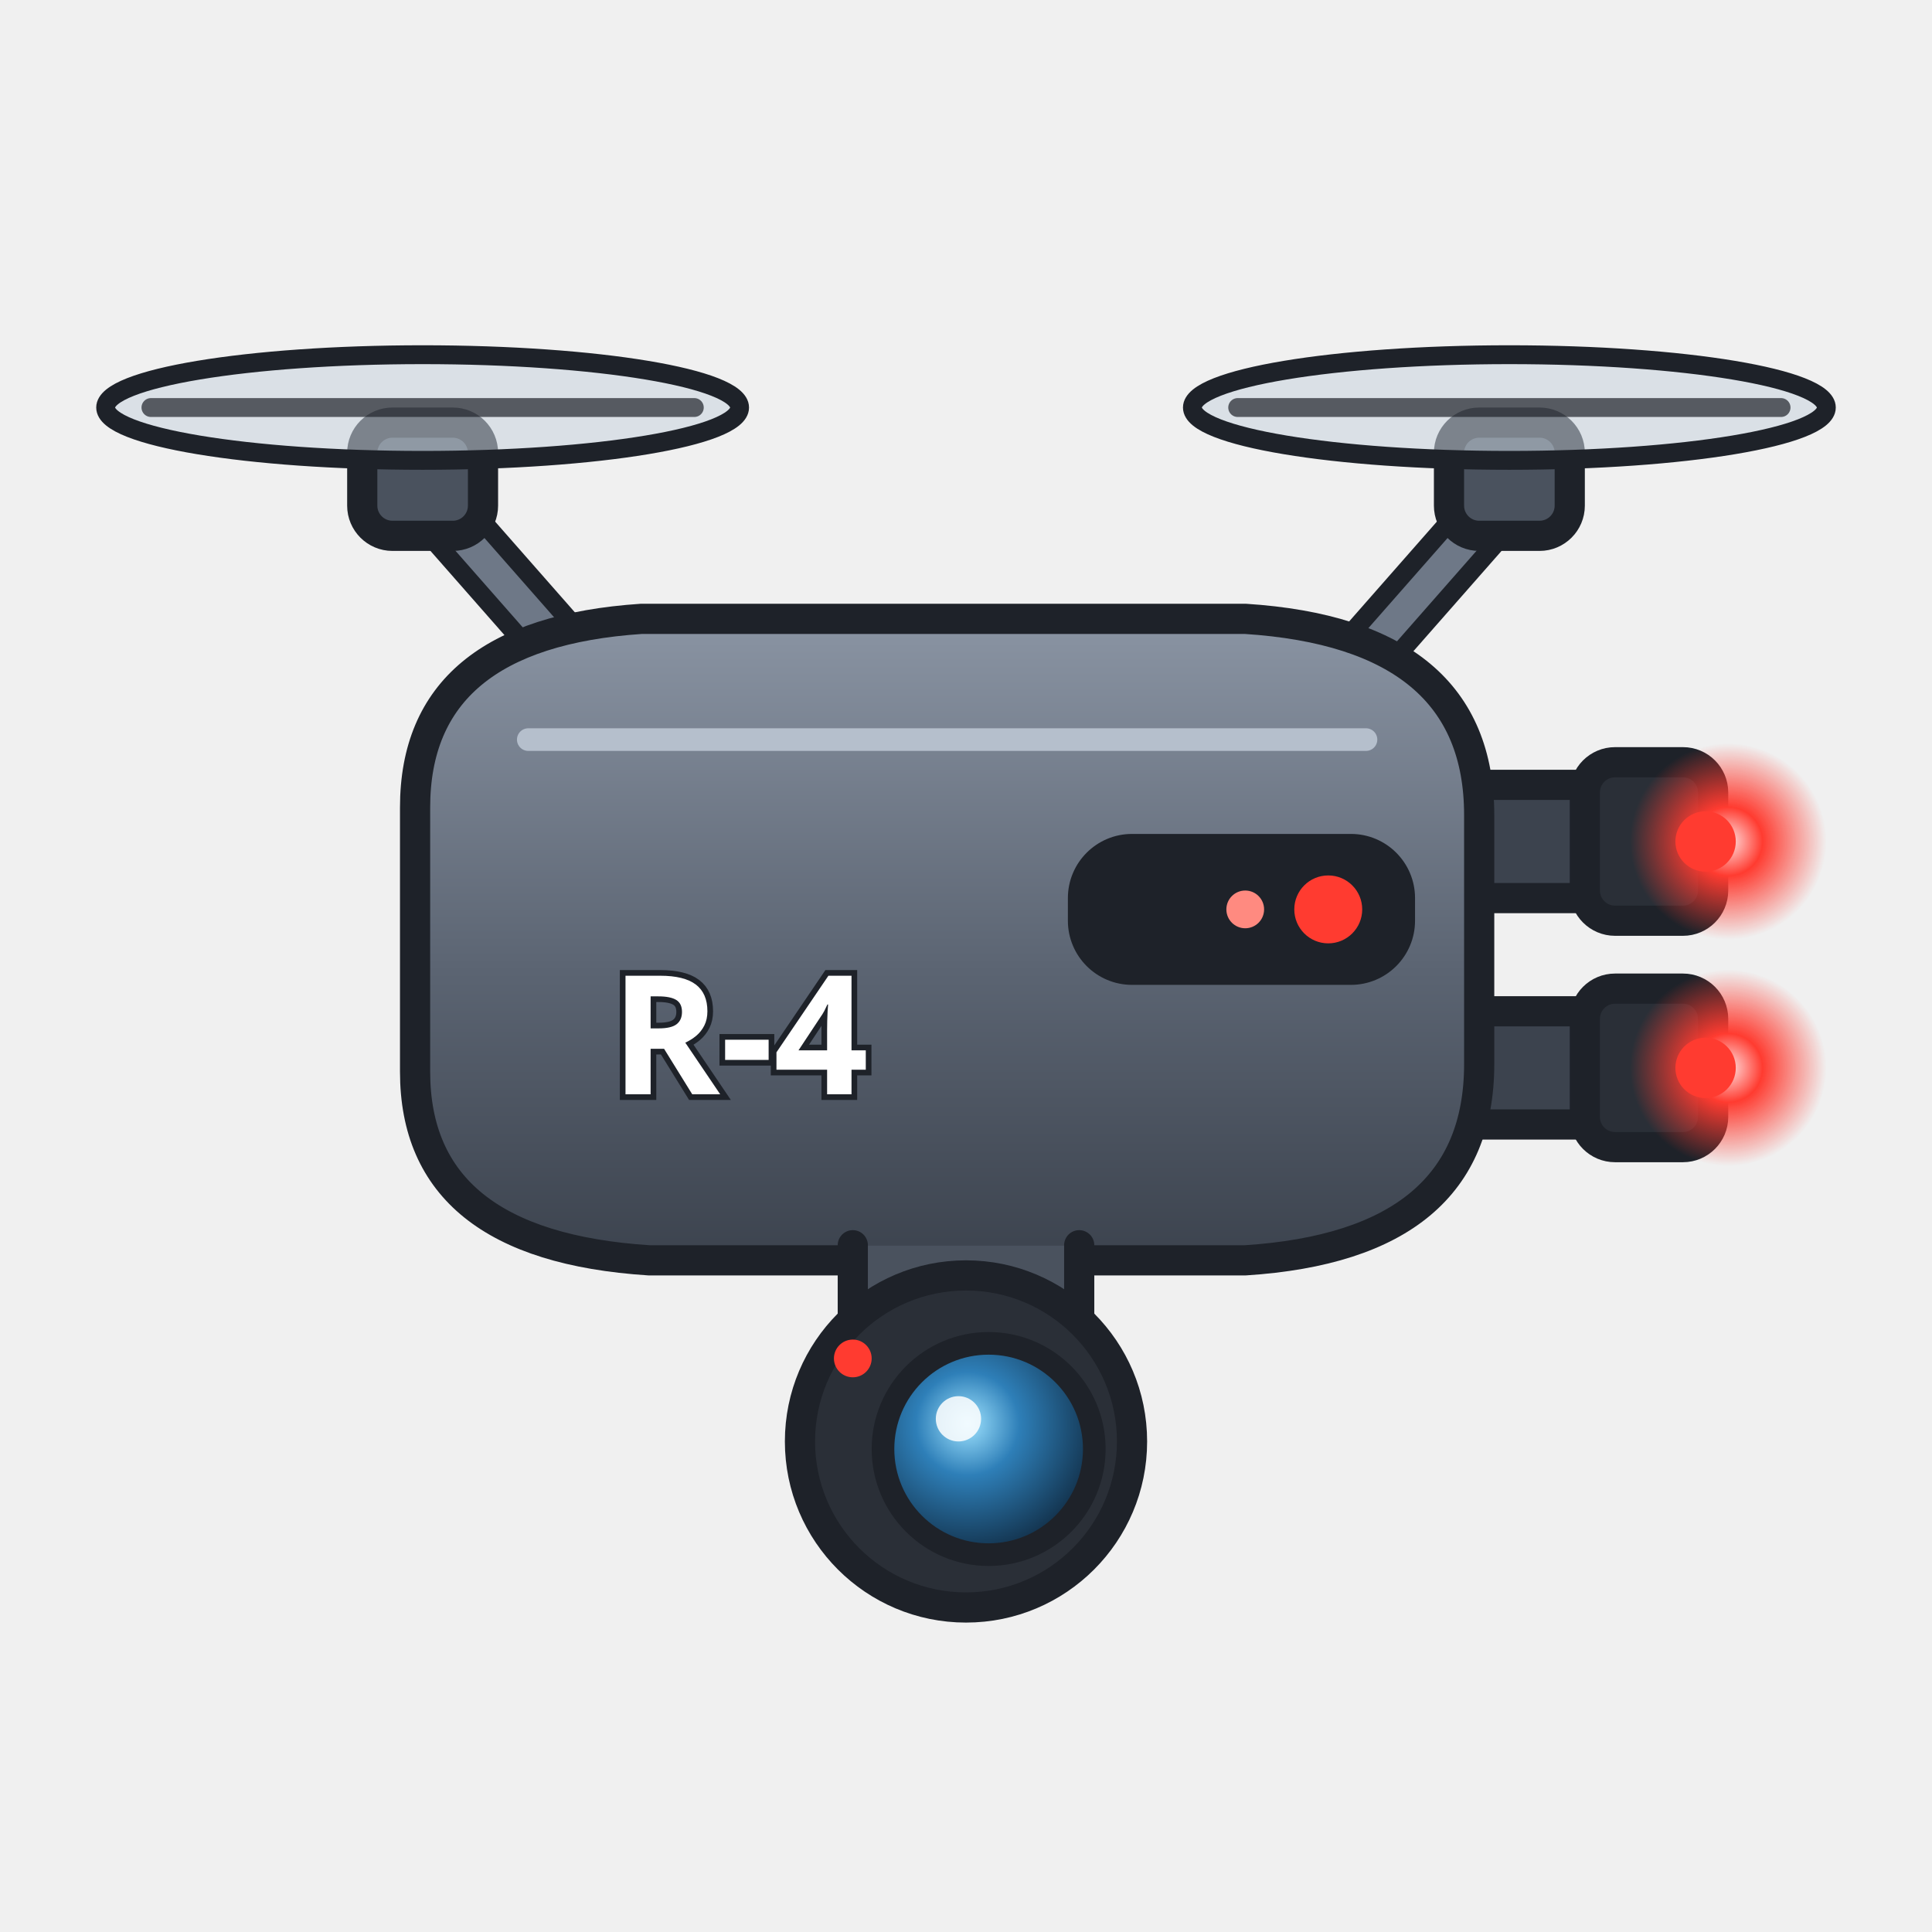
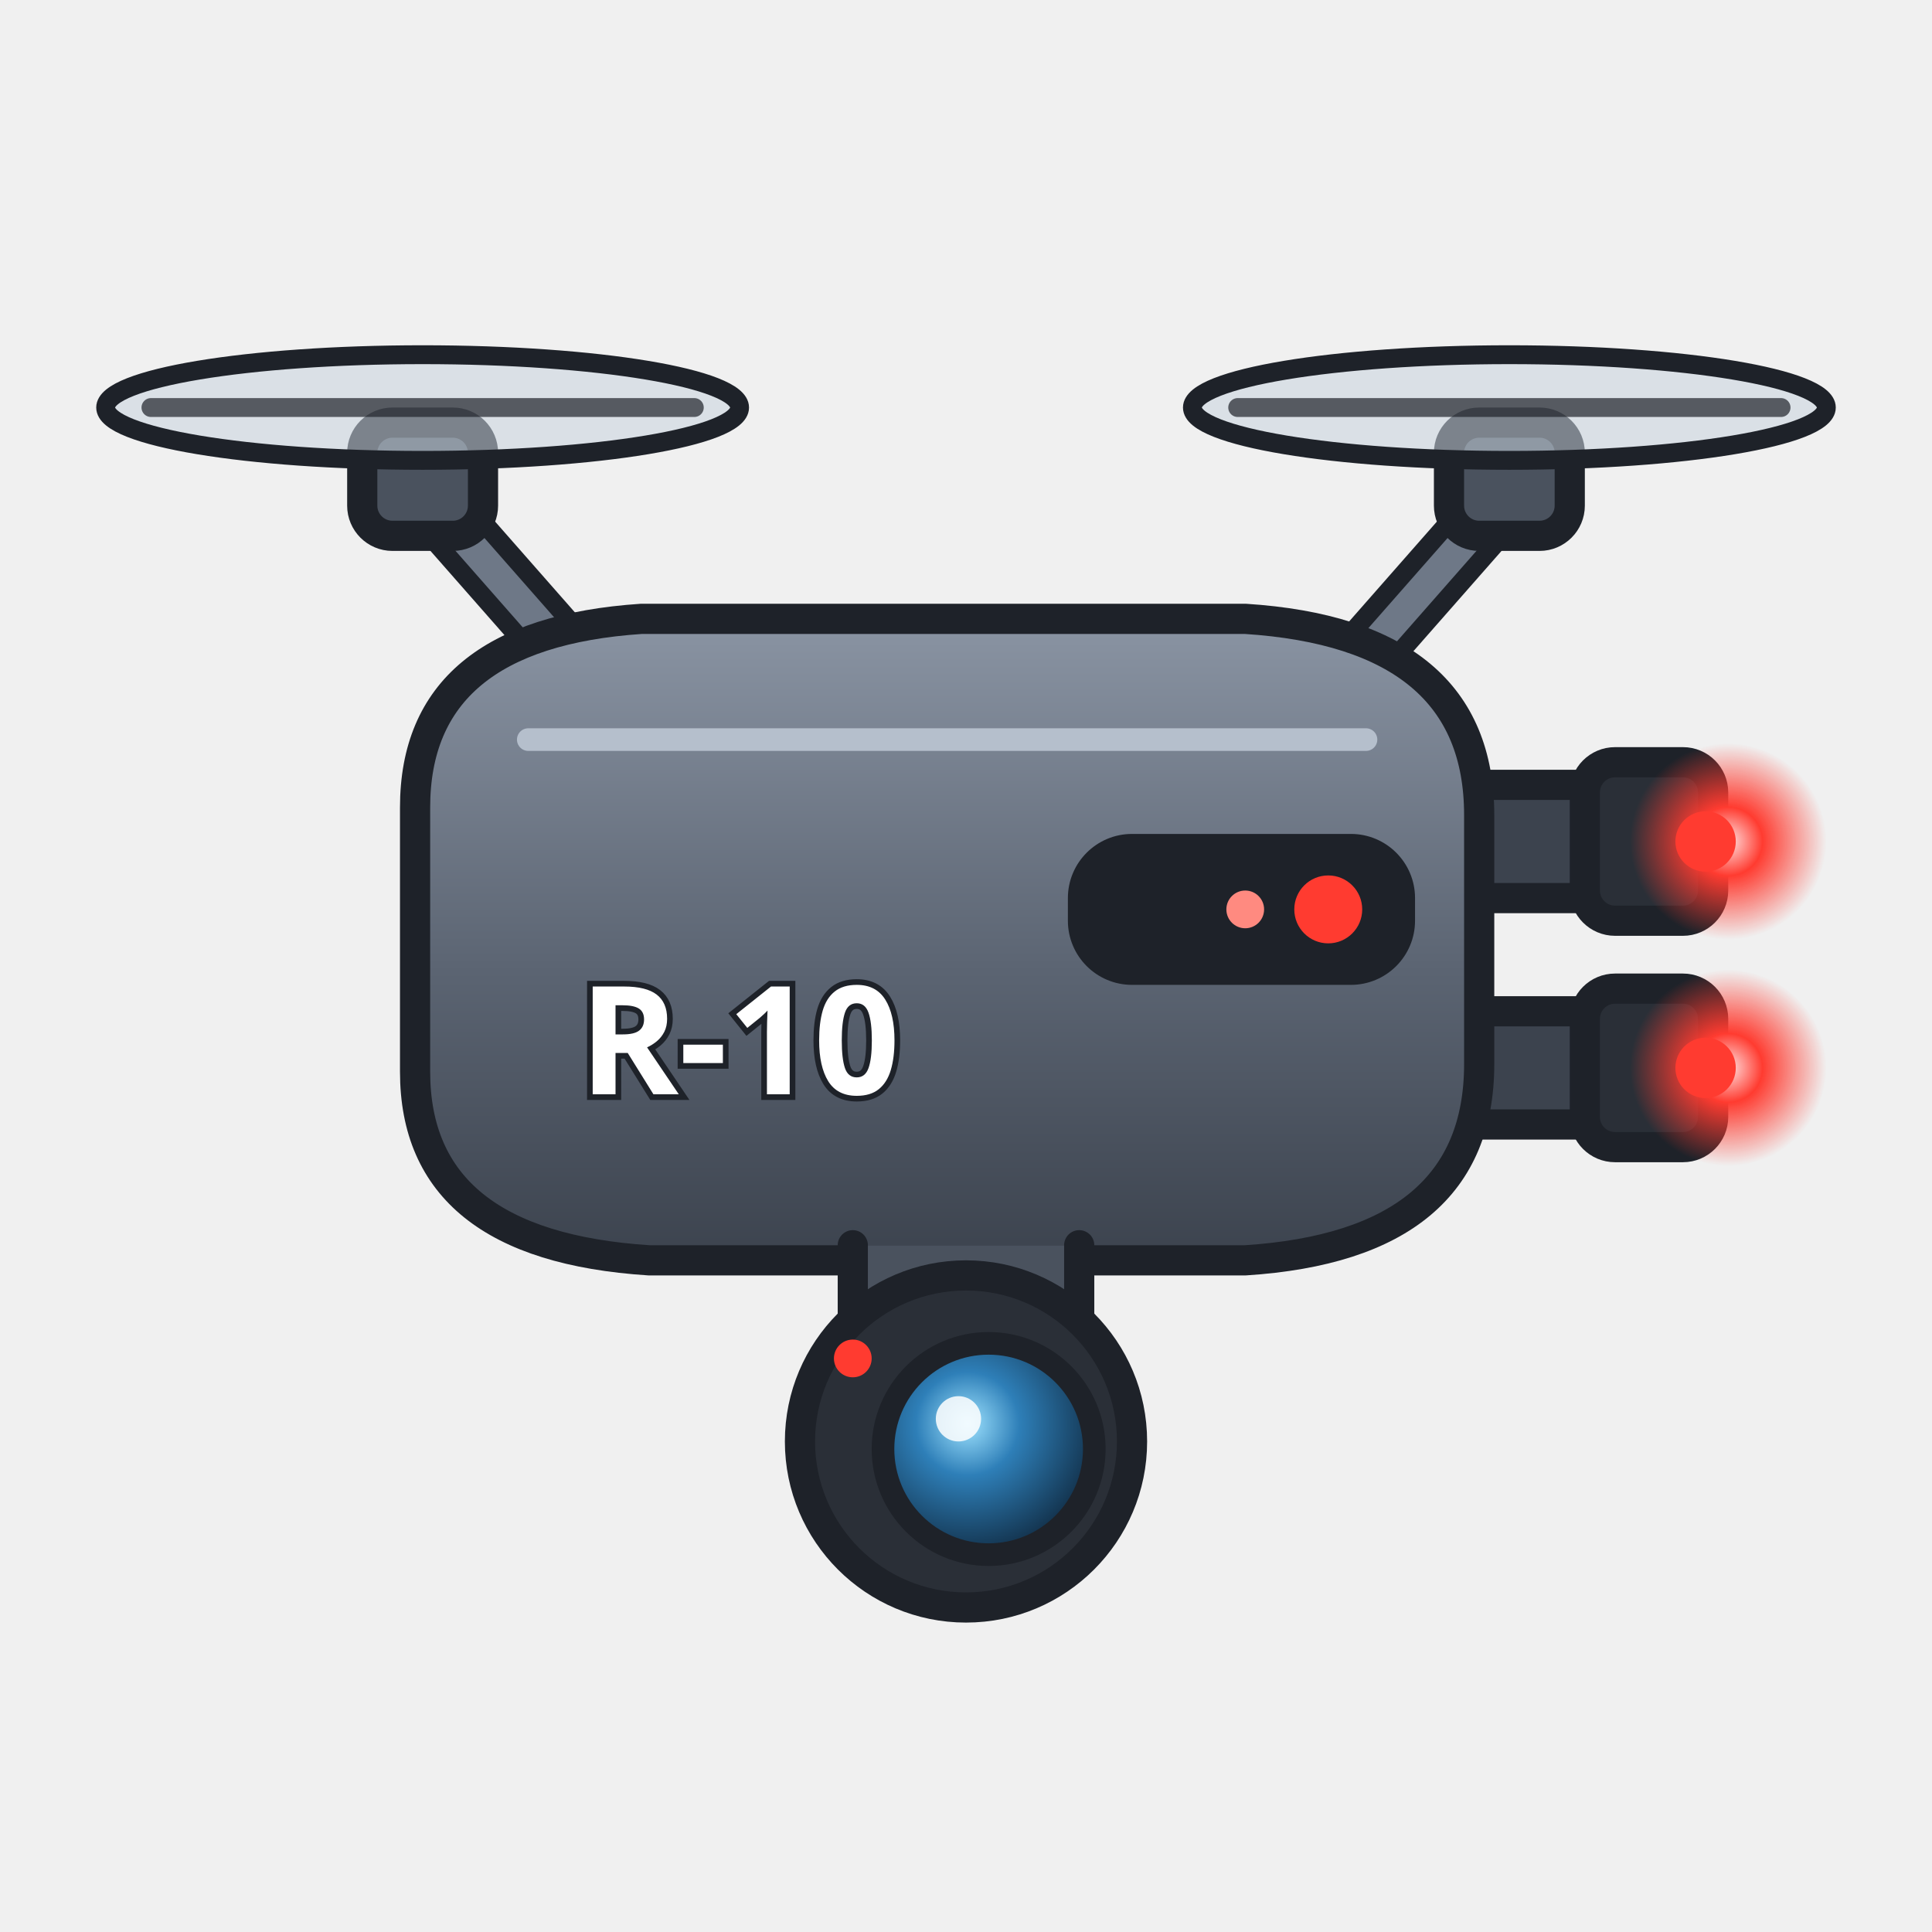
<svg xmlns="http://www.w3.org/2000/svg" width="512" height="512" viewBox="0 0 512 512">
  <defs>
    <linearGradient id="hull" x1="0" y1="0" x2="0" y2="1">
      <stop offset="0" stop-color="#8A94A3" />
      <stop offset="0.55" stop-color="#5B6472" />
      <stop offset="1" stop-color="#3C434E" />
    </linearGradient>
    <radialGradient id="lens" cx="0.4" cy="0.38" r="0.7">
      <stop offset="0" stop-color="#9FE3FF" />
      <stop offset="0.35" stop-color="#2E7FB8" />
      <stop offset="1" stop-color="#0D2236" />
    </radialGradient>
    <radialGradient id="glow" cx="0.5" cy="0.5" r="0.5">
      <stop offset="0" stop-color="#FFE3E3" />
      <stop offset="0.35" stop-color="#FF3B30" />
      <stop offset="1" stop-color="#FF3B30" stop-opacity="0" />
    </radialGradient>
  </defs>
  <g stroke="#1E2229" stroke-width="8" stroke-linejoin="round" stroke-linecap="round">
    <path d="M170 196 L112 130 M342 196 L400 130" fill="none" stroke-width="18" />
    <path d="M170 196 L112 130 M342 196 L400 130" fill="none" stroke="#6E7887" stroke-width="8" />
    <rect x="96" y="112" width="32" height="30" rx="8" fill="#4A525E" />
    <rect x="384" y="112" width="32" height="30" rx="8" fill="#4A525E" />
    <ellipse cx="112" cy="108" rx="84" ry="14" fill="#C9D3DE" fill-opacity="0.55" stroke-width="5" />
    <ellipse cx="400" cy="108" rx="84" ry="14" fill="#C9D3DE" fill-opacity="0.55" stroke-width="5" />
    <path d="M40 108 H184 M328 108 H472" stroke="#1E2229" stroke-width="5" stroke-opacity="0.7" />
    <rect x="300" y="208" width="140" height="30" rx="10" fill="#3C434E" />
    <rect x="300" y="268" width="140" height="30" rx="10" fill="#3C434E" />
    <rect x="420" y="202" width="34" height="42" rx="8" fill="#2A2F37" />
    <rect x="420" y="262" width="34" height="42" rx="8" fill="#2A2F37" />
    <path d="M110 214 Q110 168 170 164 H330 Q392 168 392 216 V282 Q392 330 330 334 H172 Q110 330 110 284 Z" fill="url(#hull)" />
    <path d="M140 196 H362" stroke="#B5BFCC" stroke-width="6" fill="none" />
    <rect x="286" y="224" width="86" height="34" rx="14" fill="#1E2229" stroke-width="6" />
    <path d="M226 330 V352 H286 V330" fill="#4A525E" />
    <circle cx="256" cy="382" r="44" fill="#2A2F37" />
    <circle cx="262" cy="384" r="28" fill="url(#lens)" stroke-width="6" />
  </g>
  <circle cx="458" cy="223" r="26" fill="url(#glow)" />
  <circle cx="458" cy="283" r="26" fill="url(#glow)" />
  <circle cx="452" cy="223" r="8" fill="#FF3B30" />
  <circle cx="452" cy="283" r="8" fill="#FF3B30" />
  <circle cx="352" cy="241" r="9" fill="#FF3B30" />
  <circle cx="330" cy="241" r="5" fill="#FF8A80" />
  <circle cx="254" cy="376" r="6" fill="#FFFFFF" fill-opacity="0.85" />
  <circle cx="226" cy="360" r="5" fill="#FF3B30" />
-   <text x="196" y="290" font-family="system-ui, sans-serif" font-size="44" font-weight="800" fill="#FFFFFF" stroke="#1E2229" stroke-width="3" paint-order="stroke" text-anchor="middle">R-4</text>
+   <text x="196" y="290" font-family="system-ui, sans-serif" font-size="40" font-weight="800" fill="#FFFFFF" stroke="#1E2229" stroke-width="3" paint-order="stroke" text-anchor="middle">R-10</text>
</svg>
